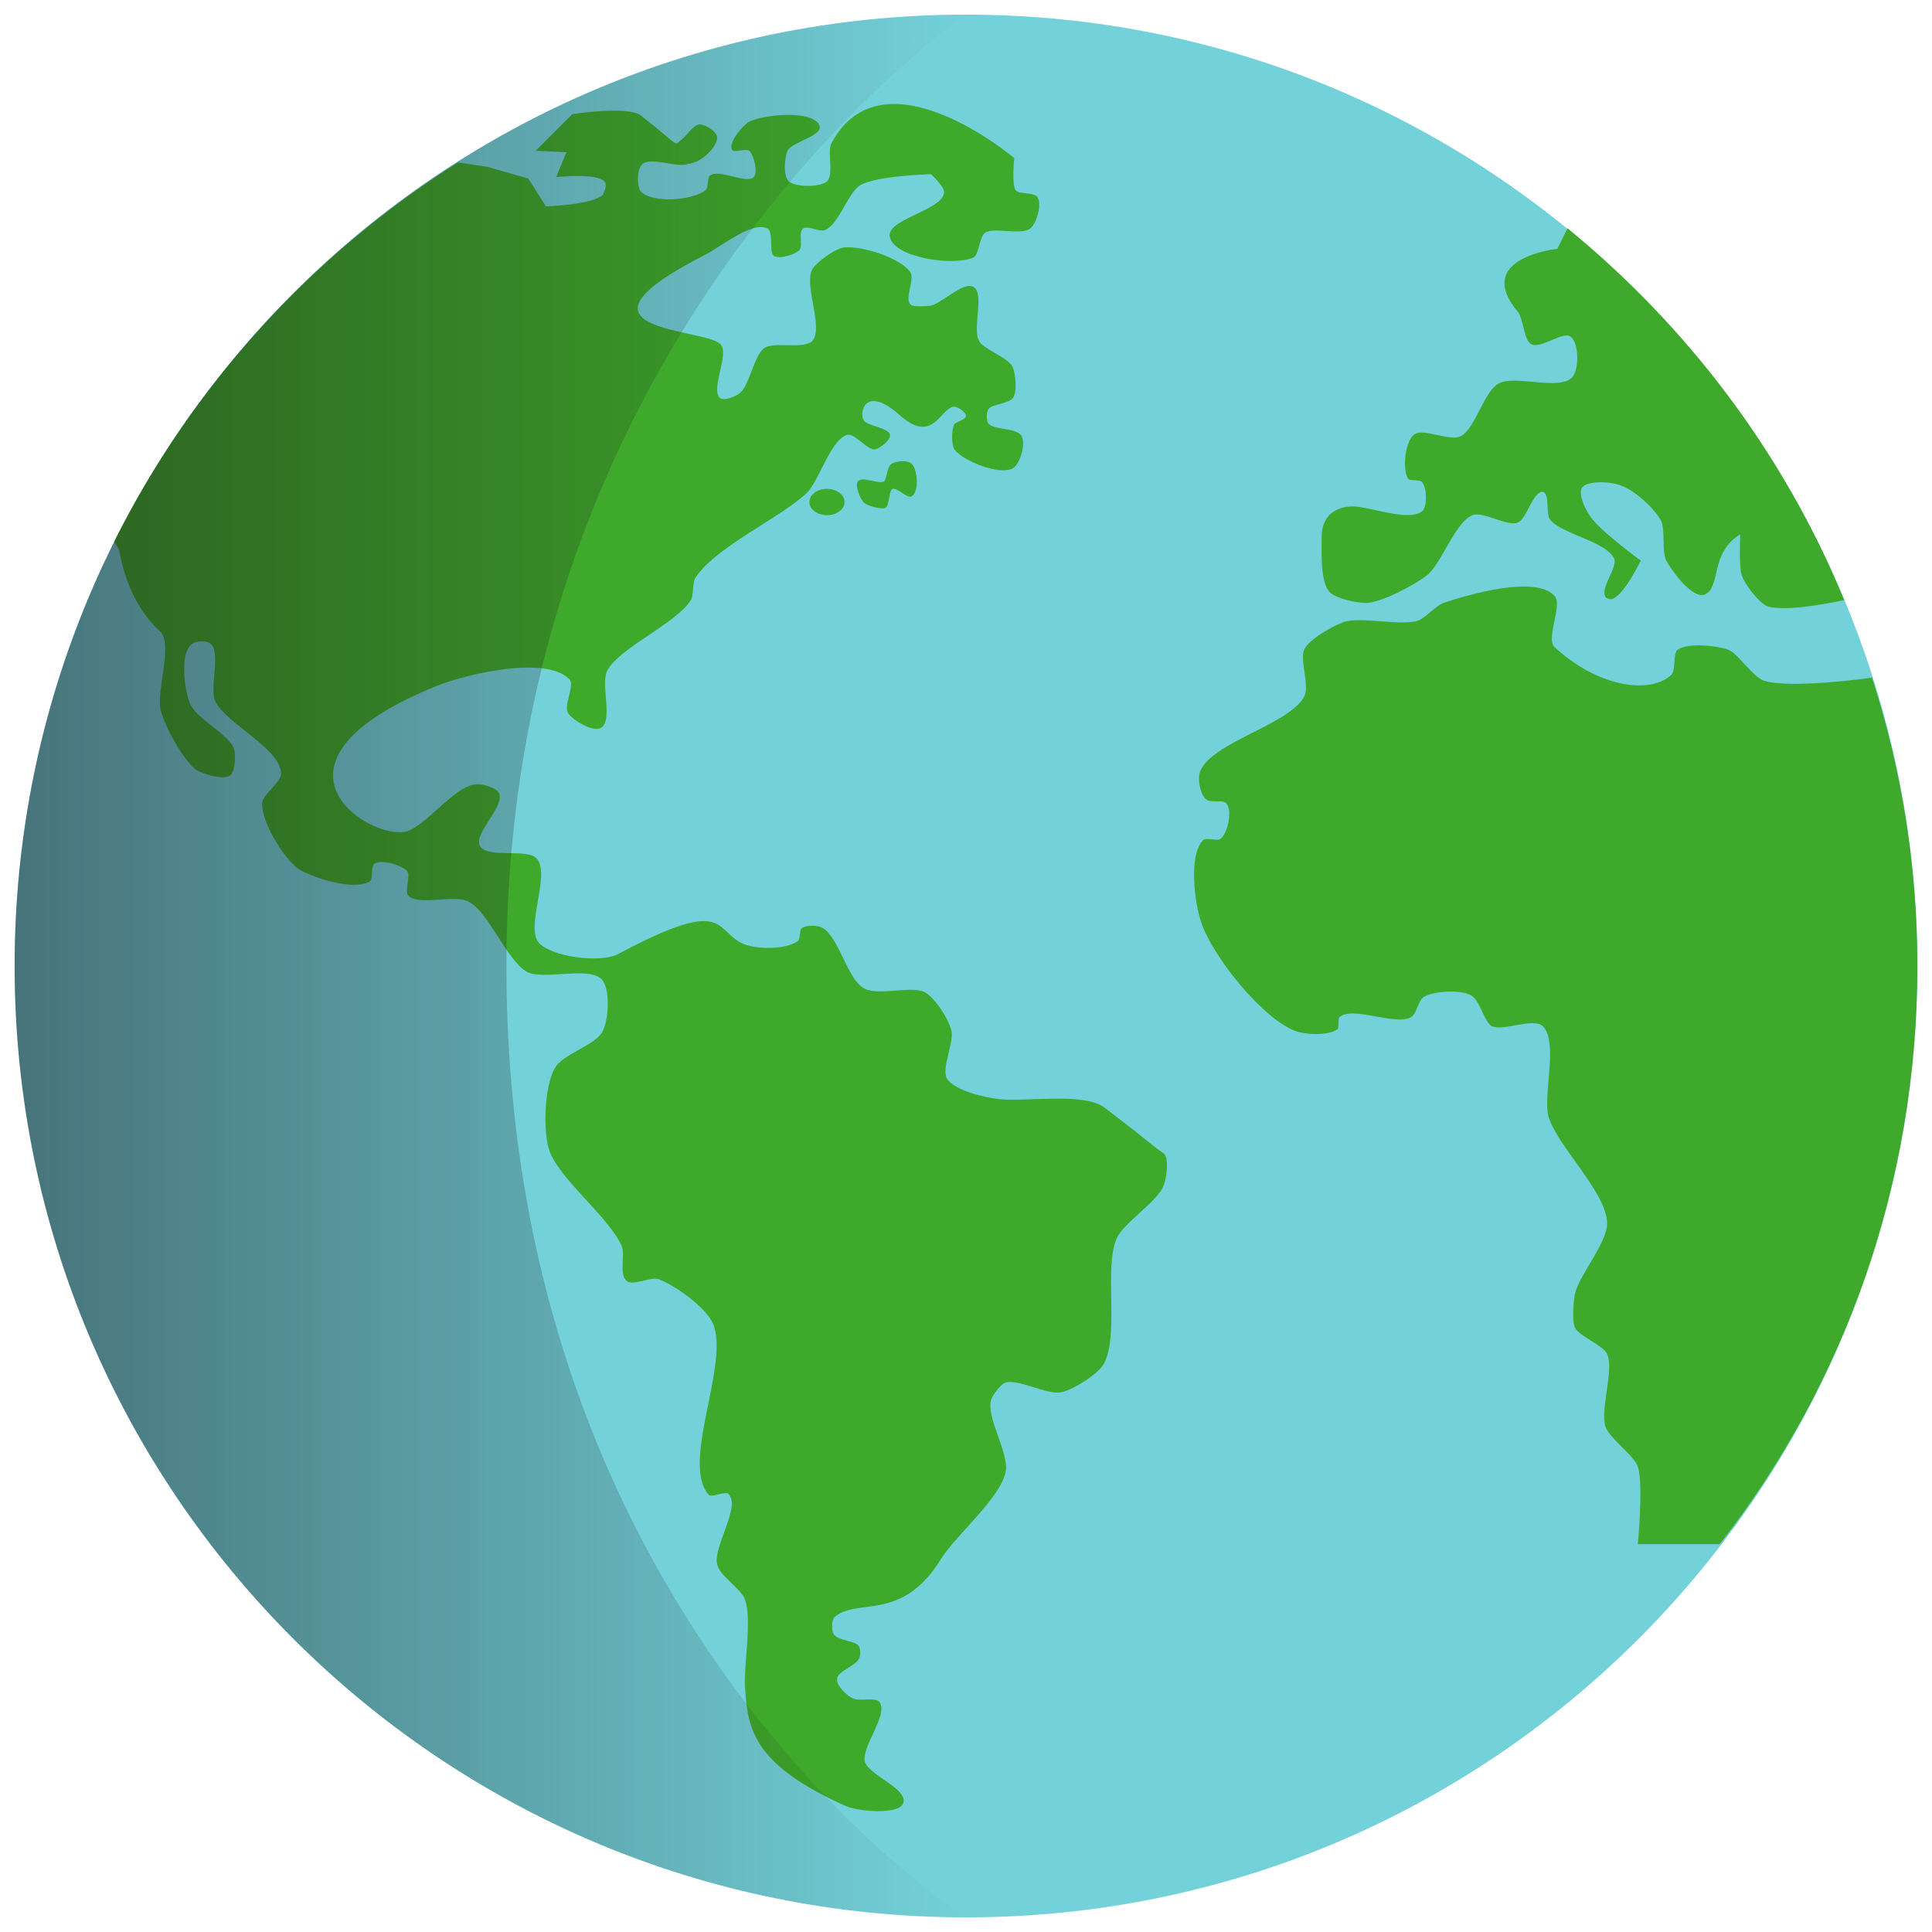
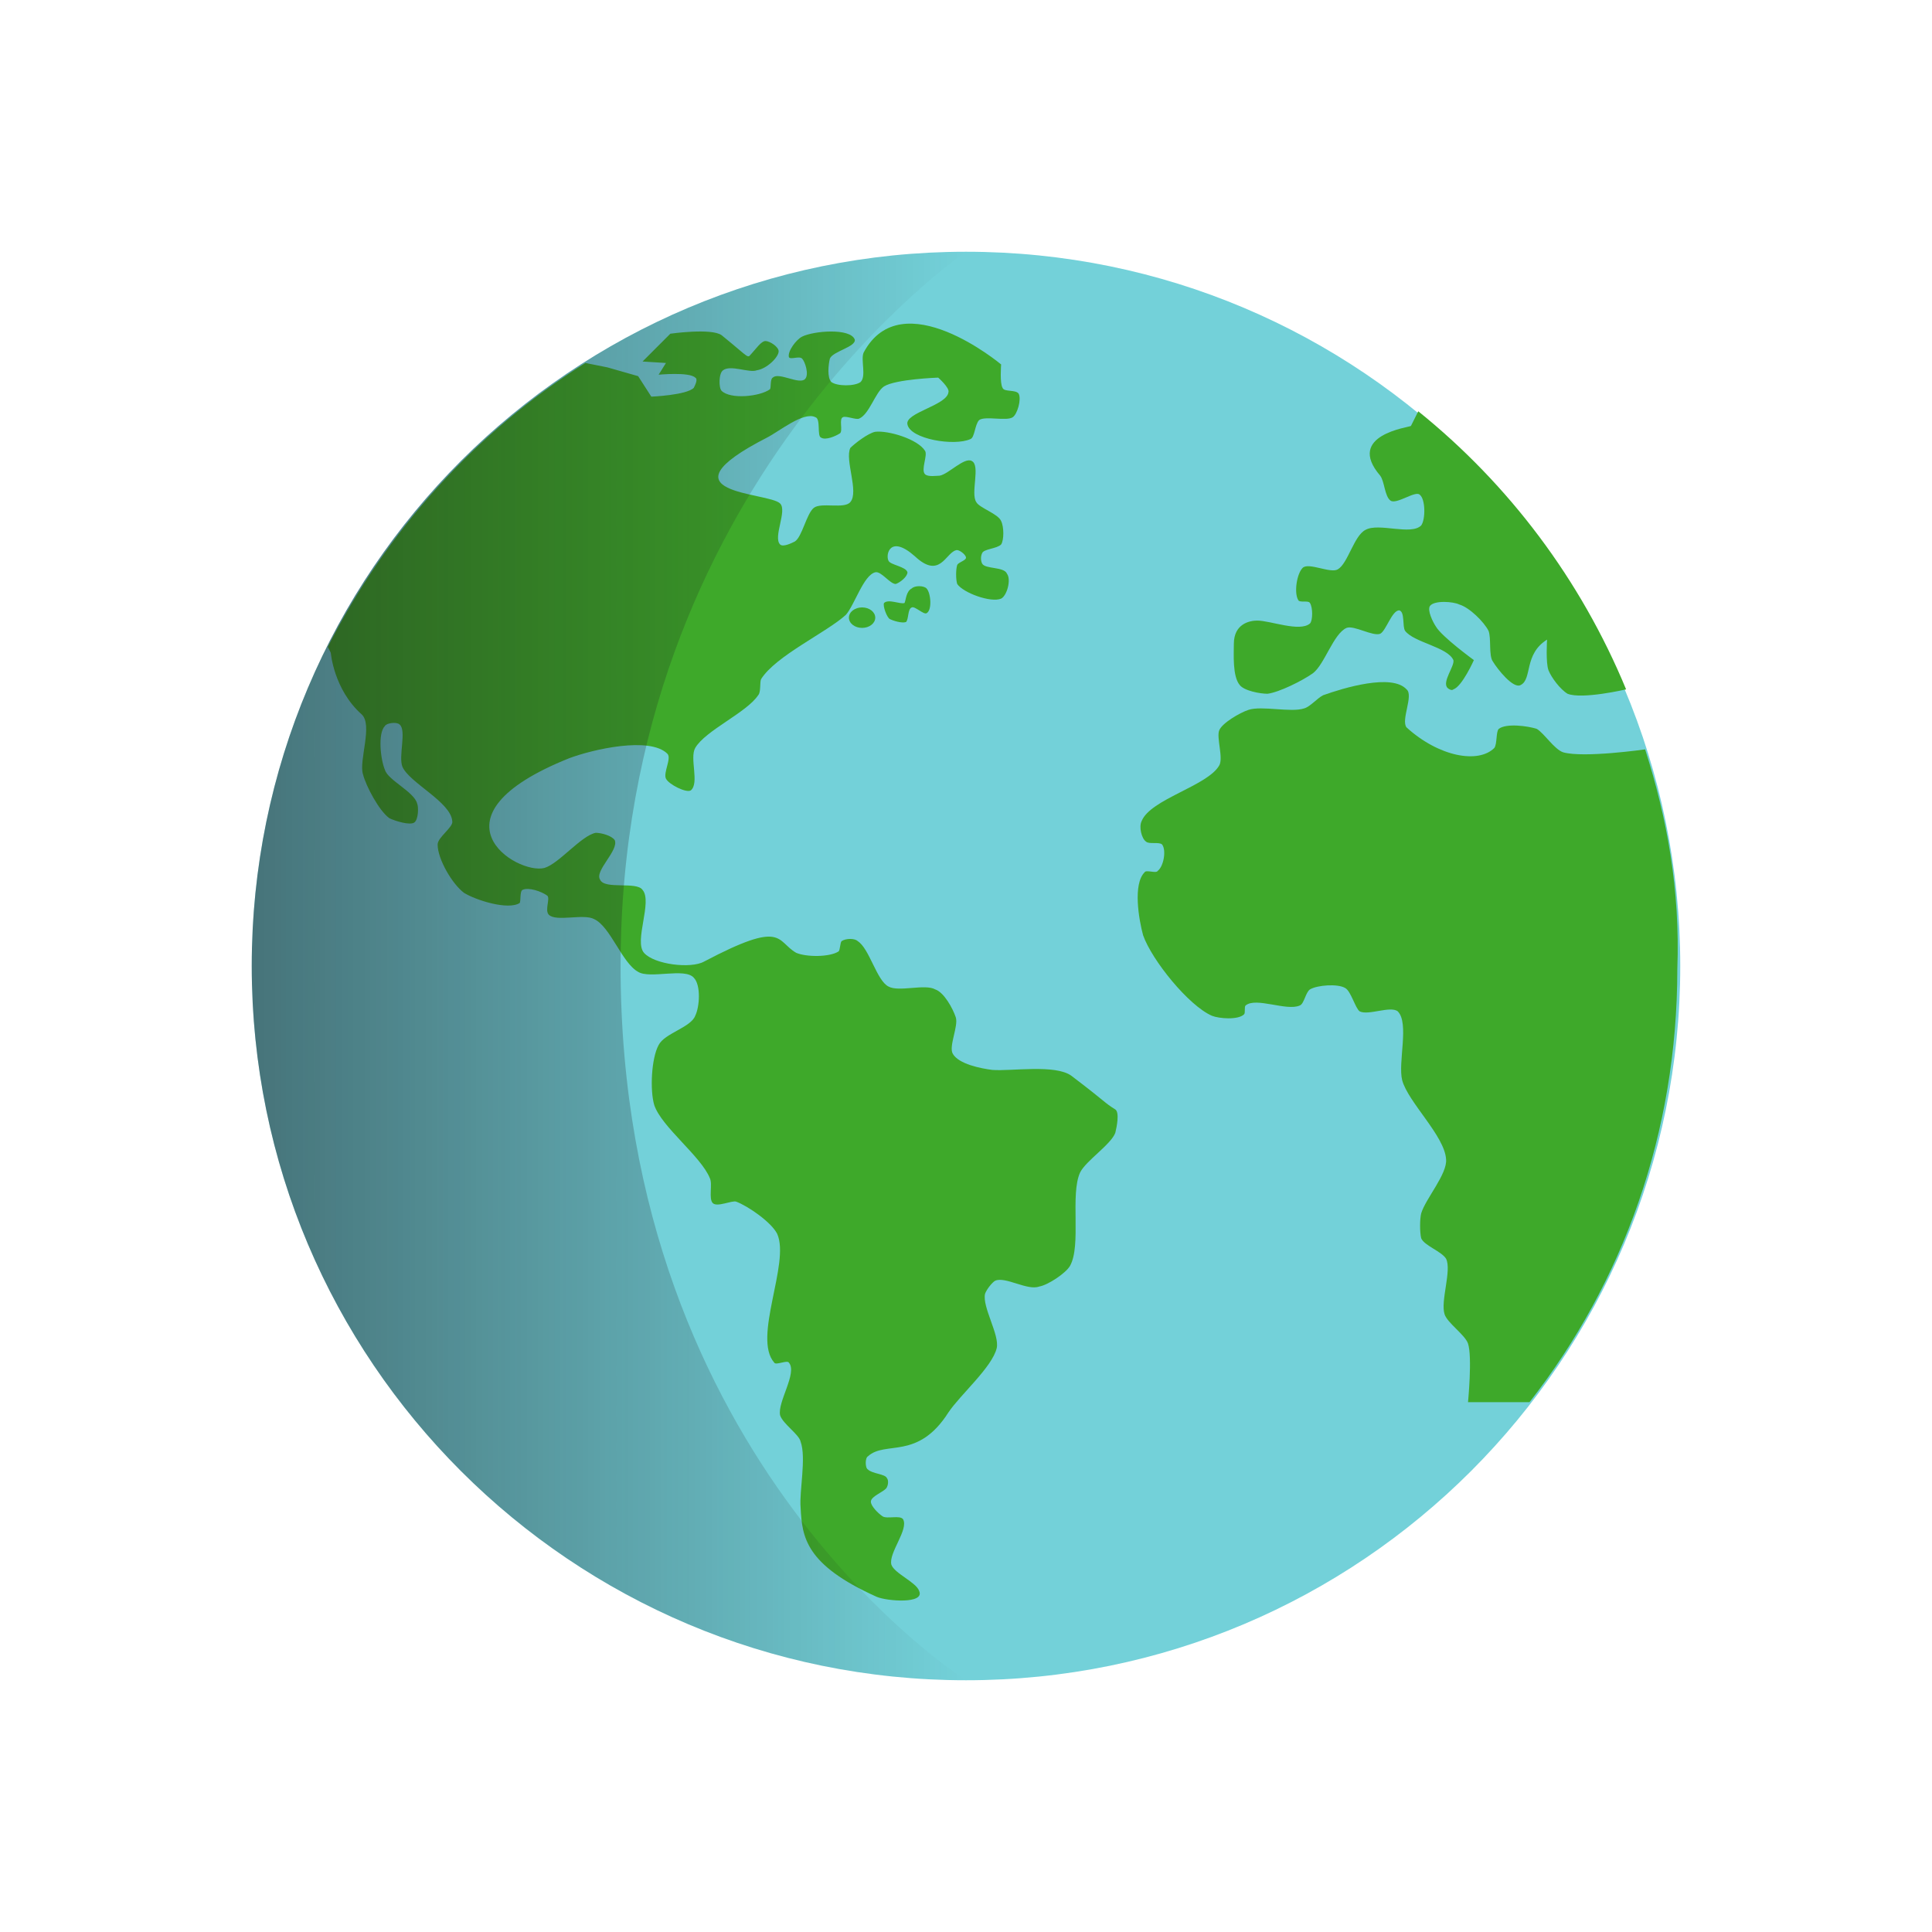
<svg xmlns="http://www.w3.org/2000/svg" version="1.1" id="Layer_1" x="0px" y="0px" viewBox="0 0 132 132" style="enable-background:new 0 0 132 132;" xml:space="preserve">
  <style type="text/css">
	.st0{fill:#73D1D9;}
	.st1{fill:#3EA92A;}
	.st2{fill:url(#SVGID_1_);}
</style>
  <g>
    <g>
      <g>
        <g>
-           <circle class="st0" cx="66" cy="66" r="65" />
+           <circle class="st0" cx="66" cy="66" r="48.8" />
        </g>
        <g>
          <g>
-             <path class="st1" d="M10.9,43.1c1,0.9-0.3,4.2,0.1,5.5c0.3,1.1,1.5,3.3,2.4,4c0.5,0.3,1.8,0.7,2.3,0.4c0.4-0.3,0.4-1.4,0.3-1.8       c-0.3-1-2.6-2.1-3-3.1c-0.4-0.9-0.7-3.3,0-4c0.2-0.3,1.1-0.4,1.4-0.1c0.7,0.6-0.1,3,0.3,3.9c0.7,1.5,4.4,3.2,4.5,4.9       c0.1,0.6-1.3,1.5-1.3,2.1c0,1.3,1.4,3.6,2.4,4.4c1,0.7,4,1.6,5,0.9c0.2-0.2,0-1,0.3-1.2c0.5-0.3,1.8,0.1,2.2,0.5       c0.3,0.3-0.2,1.4,0.1,1.7c0.7,0.7,3.2-0.1,4.1,0.4c1.4,0.7,2.6,4,4,4.8c1.1,0.6,4.2-0.4,5.1,0.5c0.6,0.6,0.5,2.7,0.1,3.5       c-0.4,1-2.8,1.6-3.3,2.6c-0.7,1.2-0.8,4.2-0.4,5.5c0.6,2,4.2,4.7,5,6.7c0.2,0.5-0.2,1.9,0.3,2.3c0.4,0.4,1.7-0.3,2.2-0.1       c1.1,0.4,3.2,1.9,3.7,3c1.2,2.7-2.2,9.5-0.3,11.7c0.2,0.3,1.2-0.3,1.4,0c0.8,0.9-1.1,3.6-0.8,4.8c0.2,0.8,1.7,1.7,1.9,2.4       c0.5,1.4-0.1,4.5,0,6c0.2,2.7,0.4,5.2,6.9,8.1c0.9,0.4,4.4,0.7,3.9-0.6c-0.3-0.8-2.3-1.6-2.6-2.4c-0.3-1,1.6-3.2,1-4.1       c-0.3-0.4-1.5,0-1.9-0.3c-0.4-0.2-1.1-0.9-1-1.3c0-0.5,1.3-0.9,1.5-1.4c0.1-0.2,0.1-0.6,0-0.8c-0.2-0.4-1.4-0.4-1.7-0.8       c-0.2-0.2-0.2-1,0-1.2c1.6-1.4,4.6,0.4,7.3-4c1-1.6,4-4.1,4.4-5.9c0.3-1.2-1.3-3.7-1-4.9c0.1-0.4,0.6-1,0.9-1.2       c0.9-0.4,3,0.9,4,0.6c0.8-0.2,2.4-1.2,2.8-1.9c1.1-1.9,0-6.6,0.9-8.6c0.5-1.1,2.8-2.5,3.2-3.6c0.2-0.5,0.4-1.9,0-2.2       c-1-0.7-0.6-0.5-4-3.1c-1.4-1.1-5.4-0.4-7.2-0.6c-1-0.1-3.1-0.6-3.6-1.4c-0.4-0.7,0.5-2.5,0.3-3.3c-0.2-0.8-1.1-2.2-1.8-2.6       c-0.9-0.5-3.3,0.3-4.2-0.3c-1.1-0.6-1.7-3.5-2.8-4.1c-0.3-0.2-1.1-0.2-1.4,0c-0.2,0.1-0.1,0.8-0.3,0.9c-0.8,0.6-3,0.6-3.9,0.1       c-1.8-1-1.1-3.1-8.4,0.8c-1.2,0.6-4.5,0.2-5.4-0.8c-0.9-1.1,0.8-4.6-0.1-5.7c-0.6-0.8-3.4,0-3.9-0.9c-0.5-0.8,1.7-2.7,1.3-3.6       c-0.2-0.4-1.2-0.7-1.7-0.6c-1.4,0.2-3.3,2.8-4.6,3.2c-2.5,0.7-11.1-4.7,2.2-10c2.1-0.8,7.3-2,8.9-0.4c0.4,0.4-0.4,1.8-0.1,2.3       c0.3,0.5,1.8,1.4,2.3,1c0.8-0.6-0.1-3,0.4-3.9c0.9-1.6,4.7-3.2,5.7-4.8c0.2-0.3,0.1-1.2,0.3-1.5c1.3-2.1,6-4.2,7.7-5.9       c0.8-0.9,1.6-3.6,2.7-3.9c0.5-0.1,1.4,1.1,1.9,1c0.4-0.1,1.1-0.7,1-1c-0.1-0.5-1.6-0.6-1.8-1c-0.3-0.5,0.1-2.4,2.4-0.4       c2.3,2.1,2.8-0.3,3.7-0.5c0.3-0.1,0.9,0.4,0.9,0.6c0,0.3-0.7,0.4-0.8,0.6c-0.2,0.4-0.2,1.3,0,1.7c0.6,0.8,3.1,1.8,4,1.3       c0.5-0.3,0.9-1.7,0.6-2.2c-0.3-0.6-2-0.4-2.3-0.9c-0.1-0.2-0.1-0.7,0-0.9c0.2-0.4,1.4-0.4,1.7-0.8c0.3-0.4,0.2-1.6,0-2.1       c-0.3-0.7-2-1.2-2.3-1.8c-0.5-0.8,0.4-3.3-0.4-3.7c-0.7-0.4-2.2,1.2-3,1.3c-0.3,0-1.1,0.1-1.3-0.1c-0.4-0.4,0.3-1.7,0-2.2       c-0.7-1-3.3-1.8-4.5-1.7c-0.7,0.1-1.9,1-2.2,1.5c-0.6,1.1,0.8,4,0,4.9c-0.6,0.6-2.7,0-3.3,0.5c-0.7,0.5-1,2.6-1.7,3.1       c-0.3,0.2-1,0.5-1.3,0.3c-0.7-0.6,0.7-3.1,0-3.7c-1.1-1.1-11.3-0.8-1.2-6c1.1-0.5,3.3-2.4,4.4-1.9c0.5,0.2,0.1,1.7,0.5,1.9       c0.4,0.2,1.4-0.1,1.7-0.4c0.3-0.3-0.1-1.3,0.3-1.5c0.3-0.2,1.2,0.3,1.5,0.1c0.9-0.4,1.5-2.4,2.3-3c1-0.7,4.9-0.8,4.9-0.8       s1,0.9,0.9,1.3c-0.2,1.2-4,1.8-3.7,3c0.3,1.4,4.3,2,5.7,1.4c0.4-0.2,0.4-1.4,0.8-1.7c0.6-0.4,2.5,0.2,3.1-0.3       c0.4-0.3,0.8-1.6,0.5-2.1c-0.2-0.4-1.3-0.2-1.5-0.5c-0.3-0.4-0.1-2.2-0.1-2.2s-9-7.6-12.5-1c-0.3,0.6,0.2,2.1-0.3,2.6       c-0.5,0.4-2.1,0.4-2.6,0c-0.4-0.4-0.3-1.6-0.1-2.1c0.3-0.6,2.4-1,2.2-1.7c-0.4-1.1-3.7-0.8-4.8-0.3c-0.5,0.3-1.4,1.4-1.2,1.9       c0.1,0.3,0.9-0.1,1.2,0.1c0.3,0.3,0.6,1.5,0.3,1.8c-0.5,0.5-2.4-0.6-3-0.1c-0.2,0.2-0.1,0.9-0.3,1c-0.9,0.7-3.6,0.9-4.4,0.1       c-0.3-0.3-0.3-1.6,0.1-1.9c0.6-0.5,2.4,0.3,3.1,0C48,11.1,49,10,49,9.4c0-0.4-0.8-0.9-1.2-0.9c-0.4,0-0.9,0.8-1.2,1       c-0.6,0.5,0,0.6-2.8-1.6c-0.9-0.7-4.7-0.1-4.7-0.1l-2.5,2.5l2.1,0.1L38,12.1c0,0,2.8-0.3,3.3,0.3c0.2,0.2,0,0.7-0.1,0.9       c-0.7,0.7-3.9,0.8-3.9,0.8l-1.2-1.9l-2.8-0.8l-2-0.3c-10,6.3-18.2,15.3-23.5,25.9l0.3,0.5C8.2,37.4,8.4,40.8,10.9,43.1z" />
+             <path class="st1" d="M24.7,48.8c0.8,0.7-0.2,3.2,0.1,4.1c0.2,0.8,1.1,2.5,1.8,3c0.4,0.2,1.4,0.5,1.7,0.3       c0.3-0.2,0.3-1.1,0.2-1.3c-0.2-0.8-2-1.6-2.2-2.3c-0.3-0.7-0.5-2.5,0-3c0.1-0.2,0.8-0.3,1-0.1c0.5,0.4-0.1,2.2,0.2,2.9       c0.5,1.1,3.3,2.4,3.4,3.7c0.1,0.4-1,1.1-1,1.6c0,1,1,2.7,1.8,3.3c0.8,0.5,3,1.2,3.8,0.7c0.1-0.1,0-0.8,0.2-0.9       c0.4-0.2,1.3,0.1,1.7,0.4c0.2,0.2-0.2,1,0.1,1.3c0.5,0.5,2.4-0.1,3.1,0.3c1.1,0.5,1.9,3,3,3.6c0.8,0.5,3.2-0.3,3.8,0.4       c0.5,0.5,0.4,2,0.1,2.6c-0.3,0.8-2.1,1.2-2.5,2c-0.5,0.9-0.6,3.1-0.3,4.1c0.5,1.5,3.2,3.5,3.8,5c0.2,0.4-0.1,1.4,0.2,1.7       c0.3,0.3,1.3-0.2,1.6-0.1c0.8,0.3,2.4,1.4,2.8,2.2c0.9,2-1.7,7.1-0.2,8.8c0.1,0.2,0.9-0.2,1,0c0.6,0.7-0.8,2.7-0.6,3.6       c0.2,0.6,1.3,1.3,1.4,1.8c0.4,1.1-0.1,3.4,0,4.5c0.1,2,0.3,3.9,5.2,6.1c0.7,0.3,3.3,0.5,2.9-0.4c-0.2-0.6-1.7-1.2-1.9-1.8       c-0.2-0.8,1.2-2.4,0.8-3.1c-0.2-0.3-1.1,0-1.4-0.2c-0.3-0.2-0.8-0.7-0.8-1c0-0.4,1-0.7,1.1-1c0.1-0.2,0.1-0.5,0-0.6       c-0.1-0.3-1-0.3-1.3-0.6c-0.2-0.1-0.2-0.8,0-0.9c1.2-1.1,3.4,0.3,5.5-3c0.8-1.2,3-3.1,3.3-4.4c0.2-0.9-1-2.8-0.8-3.7       c0.1-0.3,0.5-0.8,0.7-0.9c0.7-0.3,2.2,0.7,3,0.4c0.6-0.1,1.8-0.9,2.1-1.4c0.8-1.4,0-4.9,0.7-6.4c0.4-0.8,2.1-1.9,2.4-2.7       c0.1-0.4,0.3-1.4,0-1.6c-0.8-0.5-0.5-0.4-3-2.3c-1.1-0.8-4.1-0.3-5.4-0.4c-0.8-0.1-2.3-0.4-2.7-1.1c-0.3-0.5,0.4-1.9,0.2-2.5       c-0.2-0.6-0.8-1.7-1.4-1.9c-0.7-0.4-2.5,0.2-3.2-0.2c-0.8-0.4-1.3-2.6-2.1-3.1c-0.2-0.2-0.8-0.2-1.1,0       c-0.1,0.1-0.1,0.6-0.2,0.7c-0.6,0.4-2.2,0.4-2.9,0.1c-1.4-0.8-0.8-2.3-6.3,0.6c-0.9,0.5-3.4,0.2-4.1-0.6       c-0.7-0.8,0.6-3.5-0.1-4.3c-0.4-0.6-2.6,0-2.9-0.7c-0.4-0.6,1.3-2,1-2.7c-0.2-0.3-0.9-0.5-1.3-0.5c-1,0.2-2.5,2.1-3.5,2.4       c-1.9,0.5-8.3-3.5,1.7-7.5c1.6-0.6,5.5-1.5,6.7-0.3c0.3,0.3-0.3,1.3-0.1,1.7c0.2,0.4,1.4,1,1.7,0.8c0.6-0.5-0.1-2.2,0.3-2.9       c0.7-1.2,3.5-2.4,4.3-3.6c0.2-0.2,0.1-0.9,0.2-1.1c1-1.6,4.5-3.2,5.8-4.4c0.6-0.7,1.2-2.7,2-2.9c0.4-0.1,1,0.8,1.4,0.8       c0.3-0.1,0.8-0.5,0.8-0.8c-0.1-0.4-1.2-0.5-1.3-0.8c-0.2-0.4,0.1-1.8,1.8-0.3c1.7,1.6,2.1-0.2,2.8-0.4c0.2-0.1,0.7,0.3,0.7,0.5       c0,0.2-0.5,0.3-0.6,0.5c-0.1,0.3-0.1,1,0,1.3c0.4,0.6,2.3,1.3,3,1c0.4-0.2,0.7-1.3,0.4-1.7c-0.2-0.5-1.5-0.3-1.7-0.7       c-0.1-0.2-0.1-0.5,0-0.7c0.1-0.3,1-0.3,1.3-0.6c0.2-0.3,0.2-1.2,0-1.6c-0.2-0.5-1.5-0.9-1.7-1.3c-0.4-0.6,0.3-2.5-0.3-2.8       c-0.5-0.3-1.6,0.9-2.2,1c-0.2,0-0.8,0.1-1-0.1c-0.3-0.3,0.2-1.3,0-1.6c-0.5-0.8-2.5-1.4-3.4-1.3c-0.5,0.1-1.4,0.8-1.7,1.1       c-0.4,0.8,0.6,3,0,3.7c-0.4,0.5-2,0-2.5,0.4c-0.5,0.4-0.8,2-1.3,2.3c-0.2,0.1-0.8,0.4-1,0.2c-0.5-0.5,0.5-2.3,0-2.8       c-0.8-0.8-8.5-0.6-0.9-4.5c0.8-0.4,2.5-1.8,3.3-1.4c0.4,0.1,0.1,1.3,0.4,1.4c0.3,0.2,1-0.1,1.3-0.3c0.2-0.2-0.1-1,0.2-1.1       c0.2-0.1,0.9,0.2,1.1,0.1c0.7-0.3,1.1-1.8,1.7-2.2c0.8-0.5,3.7-0.6,3.7-0.6s0.8,0.7,0.7,1c-0.1,0.9-3,1.4-2.8,2.2       c0.2,1,3.2,1.5,4.3,1c0.3-0.1,0.3-1,0.6-1.3c0.4-0.3,1.9,0.1,2.3-0.2c0.3-0.2,0.6-1.2,0.4-1.6c-0.2-0.3-1-0.1-1.1-0.4       c-0.2-0.3-0.1-1.6-0.1-1.6s-6.8-5.7-9.4-0.8c-0.2,0.5,0.2,1.6-0.2,2c-0.4,0.3-1.6,0.3-2,0c-0.3-0.3-0.2-1.2-0.1-1.6       c0.2-0.5,1.8-0.8,1.7-1.3c-0.3-0.8-2.8-0.6-3.6-0.2c-0.4,0.2-1,1-0.9,1.4c0.1,0.2,0.7-0.1,0.9,0.1c0.2,0.2,0.5,1.1,0.2,1.4       c-0.4,0.4-1.8-0.5-2.2-0.1c-0.2,0.1-0.1,0.7-0.2,0.8c-0.7,0.5-2.7,0.7-3.3,0.1c-0.2-0.2-0.2-1.2,0.1-1.4c0.5-0.4,1.8,0.2,2.3,0       c0.7-0.1,1.5-0.9,1.5-1.3c0-0.3-0.6-0.7-0.9-0.7c-0.3,0-0.7,0.6-0.9,0.8c-0.4,0.4,0,0.5-2.1-1.2c-0.7-0.5-3.5-0.1-3.5-0.1       l-1.9,1.9l1.6,0.1L45,25.6c0,0,2.1-0.2,2.5,0.2c0.2,0.1,0,0.5-0.1,0.7c-0.5,0.5-2.9,0.6-2.9,0.6l-0.9-1.4l-2.1-0.6L40,24.8       c-7.5,4.7-13.6,11.5-17.6,19.4l0.2,0.4C22.6,44.6,22.8,47.1,24.7,48.8z" />
          </g>
          <g>
-             <ellipse class="st1" cx="56.5" cy="34.3" rx="1.2" ry="0.9" />
+             <ellipse class="st1" cx="58.9" cy="42.2" rx="0.9" ry="0.7" />
          </g>
          <g>
-             <path class="st1" d="M60.4,32.9c-0.4,0.2-1.5-0.4-1.8,0c-0.2,0.3,0.2,1.3,0.5,1.5c0.3,0.2,1.1,0.4,1.4,0.3       c0.3-0.2,0.2-1.2,0.5-1.3c0.3-0.1,1,0.7,1.3,0.5c0.5-0.3,0.4-1.8,0-2.2c-0.3-0.3-1.1-0.2-1.4,0C60.6,31.9,60.6,32.7,60.4,32.9z       " />
+             <path class="st1" d="M61.8,41.2c-0.3,0.1-1.1-0.3-1.4,0c-0.1,0.2,0.2,1,0.4,1.1c0.2,0.1,0.8,0.3,1.1,0.2c0.2-0.2,0.1-0.9,0.4-1       c0.2-0.1,0.8,0.5,1,0.4c0.4-0.2,0.3-1.4,0-1.7c-0.2-0.2-0.8-0.2-1,0C61.9,40.4,61.9,41,61.8,41.2z" />
          </g>
          <g>
-             <path class="st1" d="M103.7,21.3c0.4,0.5,0.4,1.9,0.9,2.2c0.6,0.4,2.2-0.9,2.7-0.5c0.6,0.4,0.6,2.3,0.1,2.8       c-0.9,0.9-3.9-0.2-5,0.4c-1,0.5-1.6,3.1-2.6,3.6c-0.7,0.4-2.6-0.6-3.2-0.1c-0.6,0.5-0.8,2.3-0.4,3c0.1,0.2,0.9,0,1,0.3       c0.3,0.4,0.3,1.6,0,1.9c-0.9,0.8-3.6-0.3-4.8-0.3c-0.7,0-2.1,0.3-2.1,2.1c0,0.9-0.1,3,0.5,3.7c0.4,0.5,1.9,0.8,2.6,0.8       c1.1-0.1,3.2-1.2,4.1-1.9c1-0.8,1.9-3.6,3.1-4.1c0.7-0.3,2.4,0.8,3.1,0.5c0.6-0.2,1-2.1,1.7-2.1c0.5,0.1,0.2,1.5,0.5,1.9       c0.8,1,3.9,1.5,4.4,2.7c0.2,0.6-1,2-0.6,2.6c0.1,0.1,0.4,0.2,0.5,0.1c0.8-0.3,1.9-2.6,1.9-2.6s-2.9-2.1-3.5-3.1       c-0.3-0.4-0.8-1.5-0.5-1.9c0.4-0.5,2.1-0.4,2.7-0.1c0.9,0.3,2.3,1.6,2.7,2.4c0.3,0.7,0,2.2,0.4,2.8c0.4,0.7,1.8,2.6,2.6,2.2       c1.1-0.5,0.3-2.8,2.4-4.1c0,0-0.1,2.2,0.1,2.8c0.2,0.6,1.1,1.8,1.7,2.1C122,41.9,126,41,126,41c-4.1-10-10.7-18.7-18.9-25.4       l-0.7,1.4C106.4,17,100.6,17.6,103.7,21.3z" />
+             <path class="st1" d="M94.3,32.5c0.3,0.4,0.3,1.4,0.7,1.7c0.4,0.3,1.7-0.7,2-0.4c0.4,0.3,0.4,1.7,0.1,2.1       c-0.7,0.7-2.9-0.2-3.8,0.3c-0.8,0.4-1.2,2.3-1.9,2.7c-0.5,0.3-2-0.5-2.4-0.1s-0.6,1.7-0.3,2.2c0.1,0.2,0.7,0,0.8,0.2       c0.2,0.3,0.2,1.2,0,1.4c-0.7,0.6-2.7-0.2-3.6-0.2c-0.5,0-1.6,0.2-1.6,1.6c0,0.7-0.1,2.2,0.4,2.8c0.3,0.4,1.4,0.6,1.9,0.6       c0.8-0.1,2.4-0.9,3.1-1.4c0.8-0.6,1.4-2.7,2.3-3.1c0.5-0.2,1.8,0.6,2.3,0.4c0.4-0.2,0.8-1.6,1.3-1.6c0.4,0.1,0.2,1.1,0.4,1.4       c0.6,0.8,2.9,1.1,3.3,2c0.1,0.4-0.8,1.5-0.4,1.9c0.1,0.1,0.3,0.2,0.4,0.1c0.6-0.2,1.4-2,1.4-2s-2.2-1.6-2.6-2.3       c-0.2-0.3-0.6-1.1-0.4-1.4c0.3-0.4,1.6-0.3,2-0.1c0.7,0.2,1.7,1.2,2,1.8c0.2,0.5,0,1.7,0.3,2.1c0.3,0.5,1.4,1.9,1.9,1.6       c0.8-0.4,0.2-2.1,1.8-3.1c0,0-0.1,1.6,0.1,2.1c0.2,0.5,0.8,1.3,1.3,1.6c1,0.4,4-0.3,4-0.3c-3.1-7.5-8-14-14.2-19l-0.5,1       C96.3,29.2,91.9,29.7,94.3,32.5z" />
          </g>
          <g>
-             <path class="st1" d="M127.9,46.3c0,0-5.6,0.8-7.4,0.2c-0.8-0.3-1.7-1.8-2.4-2.1c-0.8-0.3-2.8-0.5-3.5,0       c-0.3,0.3-0.1,1.4-0.4,1.7c-1.5,1.4-5.1,0.8-8-1.9c-0.6-0.6,0.6-2.9,0-3.5c-1.3-1.4-5.8-0.1-7.6,0.5c-0.5,0.2-1.2,1-1.7,1.2       c-1.2,0.4-3.9-0.3-5.1,0.1c-0.8,0.3-2.4,1.2-2.7,1.9c-0.3,0.7,0.4,2.5,0,3.2c-1,1.9-6.3,3.1-7.1,5.1c-0.2,0.5,0,1.6,0.4,1.9       c0.3,0.3,1.2,0,1.4,0.3c0.4,0.5,0.1,2-0.4,2.4c-0.2,0.2-1-0.1-1.2,0.1c-1,1-0.6,4.3-0.1,5.7c0.8,2.3,4.1,6.4,6.3,7.3       c0.7,0.3,2.4,0.4,3-0.1c0.1-0.1,0-0.6,0.1-0.8c0.9-0.8,3.8,0.6,4.9,0c0.4-0.2,0.5-1.2,0.9-1.4c0.7-0.4,2.5-0.5,3.2-0.1       c0.6,0.3,0.9,1.8,1.4,2.1c0.8,0.4,2.8-0.6,3.5,0c1.1,1.1,0,4.7,0.4,6.2c0.6,2,3.9,5.1,4,7.2c0.1,1.3-1.9,3.6-2.2,4.9       c-0.1,0.6-0.2,1.8,0,2.3c0.3,0.6,1.9,1.2,2.2,1.8c0.5,1.1-0.5,3.8-0.1,5c0.3,0.8,1.9,1.9,2.2,2.7c0.4,1.2,0,5.3,0,5.3h5.6       C126,94.6,131,80.9,131,66C131,59.1,129.9,52.5,127.9,46.3z" />
+             <path class="st1" d="M112.4,51.2c0,0-4.2,0.6-5.6,0.2c-0.6-0.2-1.3-1.3-1.8-1.6c-0.6-0.2-2.1-0.4-2.6,0c-0.2,0.2-0.1,1-0.3,1.3       c-1.1,1.1-3.8,0.6-6-1.4c-0.4-0.5,0.5-2.2,0-2.6c-1-1.1-4.3-0.1-5.7,0.4c-0.4,0.2-0.9,0.8-1.3,0.9c-0.9,0.3-2.9-0.2-3.8,0.1       c-0.6,0.2-1.8,0.9-2,1.4c-0.2,0.5,0.3,1.9,0,2.4c-0.8,1.4-4.7,2.3-5.3,3.8c-0.2,0.4,0,1.2,0.3,1.4c0.2,0.2,0.9,0,1.1,0.2       c0.3,0.4,0.1,1.5-0.3,1.8c-0.1,0.2-0.8-0.1-0.9,0.1c-0.8,0.8-0.4,3.2-0.1,4.3c0.6,1.7,3.1,4.8,4.7,5.5c0.5,0.2,1.8,0.3,2.2-0.1       c0.1-0.1,0-0.5,0.1-0.6c0.7-0.6,2.8,0.4,3.7,0c0.3-0.1,0.4-0.9,0.7-1.1c0.5-0.3,1.9-0.4,2.4-0.1c0.4,0.2,0.7,1.4,1,1.6       c0.6,0.3,2.1-0.4,2.6,0c0.8,0.8,0,3.5,0.3,4.7c0.4,1.5,2.9,3.8,3,5.4c0.1,1-1.4,2.7-1.7,3.7c-0.1,0.4-0.1,1.3,0,1.7       c0.2,0.5,1.4,0.9,1.7,1.4c0.4,0.8-0.4,2.9-0.1,3.8c0.2,0.6,1.4,1.4,1.6,2c0.3,0.9,0,4,0,4h4.2c6.4-8.2,10.1-18.4,10.1-29.6       C114.8,60.8,113.9,55.9,112.4,51.2z" />
          </g>
        </g>
      </g>
      <g>
-         <linearGradient id="SVGID_1_" gradientUnits="userSpaceOnUse" x1="1.013" y1="66" x2="65.99" y2="66">
+         <linearGradient id="SVGID_1_" gradientUnits="userSpaceOnUse" x1="17.25" y1="68" x2="66" y2="68" gradientTransform="matrix(1 0 0 -1 0 134)">
          <stop offset="0" style="stop-color:#1A171B;stop-opacity:0.5" />
          <stop offset="2.616996e-02" style="stop-color:#1A171B;stop-opacity:0.487" />
          <stop offset="1" style="stop-color:#1A171B;stop-opacity:0" />
        </linearGradient>
-         <path class="st2" d="M34.6,66c0,45.3,31.4,65,31.4,65c-35.9,0-65-29.1-65-65C1,30.1,30.1,1,66,1C66,1,34.6,22.3,34.6,66z" />
+         <path class="st2" d="M42.4,66c0,34,23.6,48.8,23.6,48.8c-26.9,0-48.8-21.8-48.8-48.8S39.1,17.2,66,17.2     C66,17.2,42.4,33.2,42.4,66z" />
      </g>
    </g>
  </g>
</svg>
